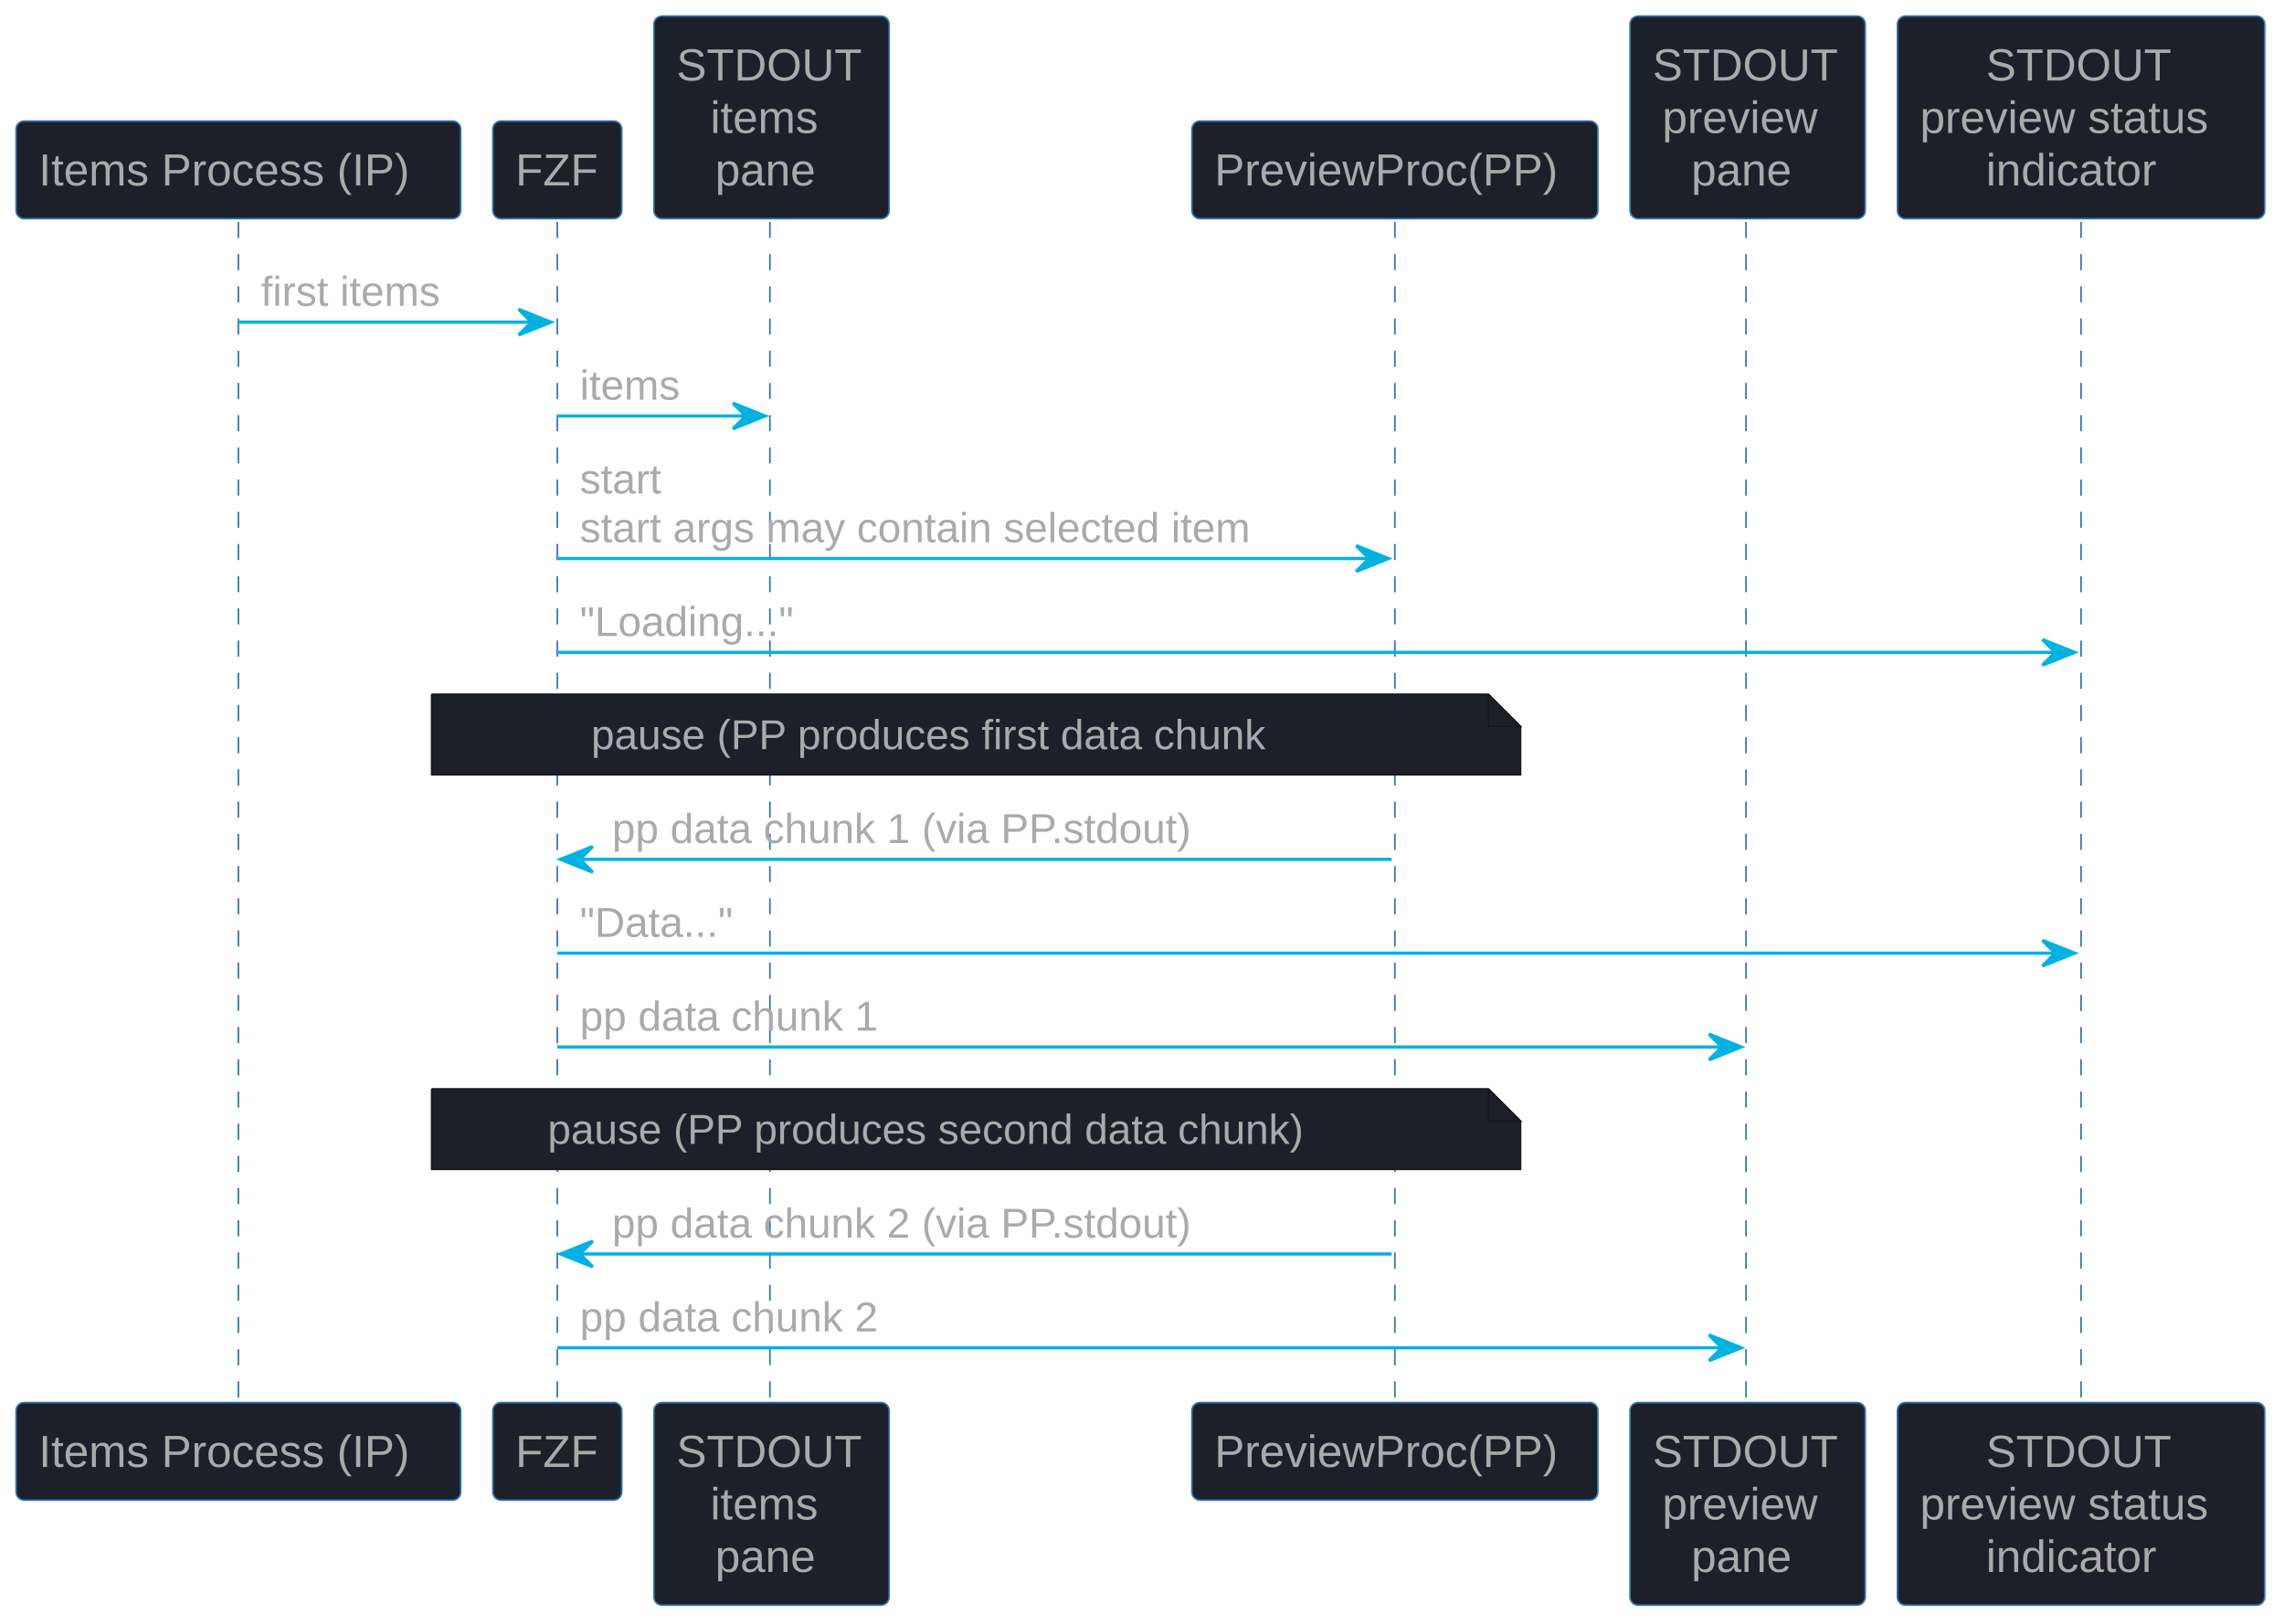
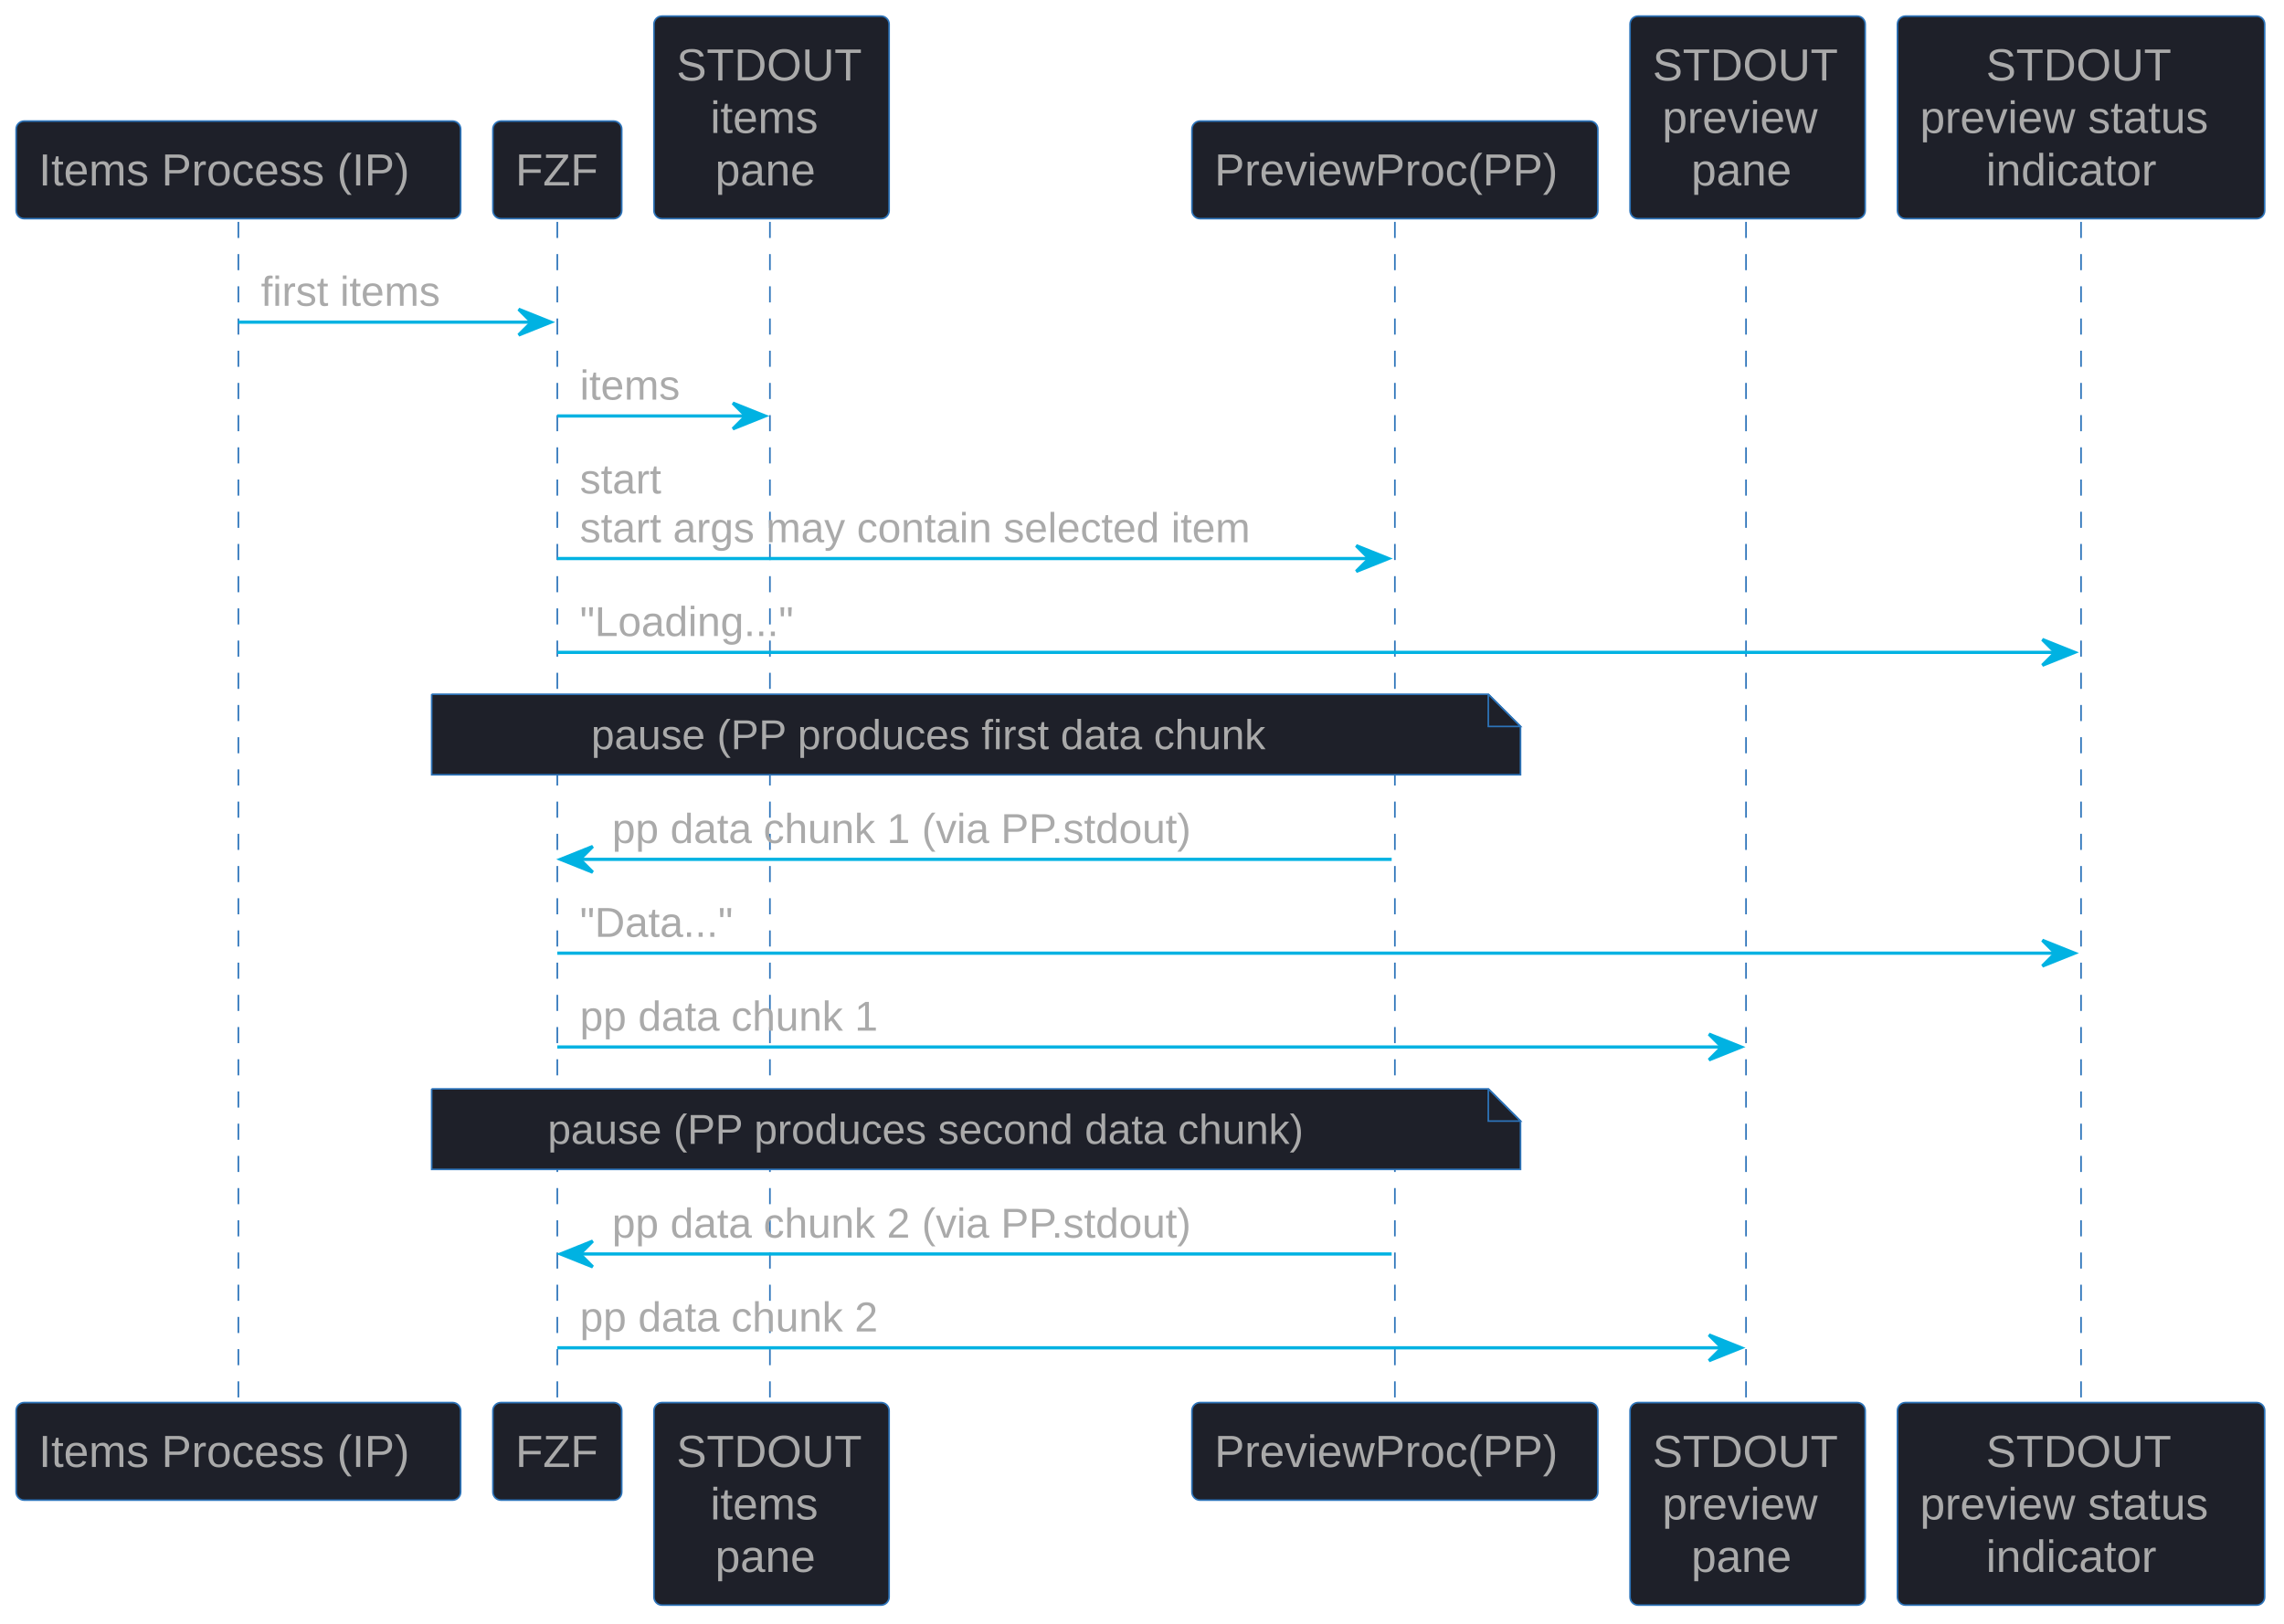
<svg xmlns="http://www.w3.org/2000/svg" contentStyleType="text/css" height="504px" preserveAspectRatio="none" style="width:709px;height:504px;" version="1.1" viewBox="0 0 709 504" width="709px" zoomAndPan="magnify">
  <defs />
  <g>
    <line style="stroke:#2D74BA;stroke-width:0.5;stroke-dasharray:5.0,5.0;" x1="74" x2="74" y1="68.891" y2="436.484" />
    <line style="stroke:#2D74BA;stroke-width:0.5;stroke-dasharray:5.0,5.0;" x1="173" x2="173" y1="68.891" y2="436.484" />
    <line style="stroke:#2D74BA;stroke-width:0.5;stroke-dasharray:5.0,5.0;" x1="239" x2="239" y1="68.891" y2="436.484" />
    <line style="stroke:#2D74BA;stroke-width:0.5;stroke-dasharray:5.0,5.0;" x1="433" x2="433" y1="68.891" y2="436.484" />
    <line style="stroke:#2D74BA;stroke-width:0.5;stroke-dasharray:5.0,5.0;" x1="542" x2="542" y1="68.891" y2="436.484" />
    <line style="stroke:#2D74BA;stroke-width:0.5;stroke-dasharray:5.0,5.0;" x1="646" x2="646" y1="68.891" y2="436.484" />
    <rect fill="#1E2029" height="30.297" rx="2.5" ry="2.5" style="stroke:#2D74BA;stroke-width:0.5;" width="138" x="5" y="37.594" />
    <text fill="#AAAAAA" font-family="Arial" font-size="14" lengthAdjust="spacing" textLength="124" x="12" y="57.589">Items Process (IP)</text>
    <rect fill="#1E2029" height="30.297" rx="2.5" ry="2.5" style="stroke:#2D74BA;stroke-width:0.5;" width="138" x="5" y="435.484" />
    <text fill="#AAAAAA" font-family="Arial" font-size="14" lengthAdjust="spacing" textLength="124" x="12" y="455.479">Items Process (IP)</text>
    <rect fill="#1E2029" height="30.297" rx="2.5" ry="2.5" style="stroke:#2D74BA;stroke-width:0.5;" width="40" x="153" y="37.594" />
    <text fill="#AAAAAA" font-family="Arial" font-size="14" lengthAdjust="spacing" textLength="26" x="160" y="57.589">FZF</text>
    <rect fill="#1E2029" height="30.297" rx="2.5" ry="2.5" style="stroke:#2D74BA;stroke-width:0.5;" width="40" x="153" y="435.484" />
    <text fill="#AAAAAA" font-family="Arial" font-size="14" lengthAdjust="spacing" textLength="26" x="160" y="455.479">FZF</text>
    <rect fill="#1E2029" height="62.891" rx="2.5" ry="2.5" style="stroke:#2D74BA;stroke-width:0.5;" width="73" x="203" y="5" />
    <text fill="#AAAAAA" font-family="Arial" font-size="14" lengthAdjust="spacing" textLength="59" x="210" y="24.995">STDOUT</text>
    <text fill="#AAAAAA" font-family="Arial" font-size="14" lengthAdjust="spacing" textLength="38" x="220.5" y="41.292">items</text>
    <text fill="#AAAAAA" font-family="Arial" font-size="14" lengthAdjust="spacing" textLength="35" x="222" y="57.589">pane</text>
    <rect fill="#1E2029" height="62.891" rx="2.5" ry="2.5" style="stroke:#2D74BA;stroke-width:0.5;" width="73" x="203" y="435.484" />
    <text fill="#AAAAAA" font-family="Arial" font-size="14" lengthAdjust="spacing" textLength="59" x="210" y="455.479">STDOUT</text>
    <text fill="#AAAAAA" font-family="Arial" font-size="14" lengthAdjust="spacing" textLength="38" x="220.5" y="471.776">items</text>
    <text fill="#AAAAAA" font-family="Arial" font-size="14" lengthAdjust="spacing" textLength="35" x="222" y="488.073">pane</text>
    <rect fill="#1E2029" height="30.297" rx="2.5" ry="2.5" style="stroke:#2D74BA;stroke-width:0.5;" width="126" x="370" y="37.594" />
    <text fill="#AAAAAA" font-family="Arial" font-size="14" lengthAdjust="spacing" textLength="112" x="377" y="57.589">PreviewProc(PP)</text>
    <rect fill="#1E2029" height="30.297" rx="2.5" ry="2.5" style="stroke:#2D74BA;stroke-width:0.5;" width="126" x="370" y="435.484" />
    <text fill="#AAAAAA" font-family="Arial" font-size="14" lengthAdjust="spacing" textLength="112" x="377" y="455.479">PreviewProc(PP)</text>
    <rect fill="#1E2029" height="62.891" rx="2.5" ry="2.5" style="stroke:#2D74BA;stroke-width:0.5;" width="73" x="506" y="5" />
    <text fill="#AAAAAA" font-family="Arial" font-size="14" lengthAdjust="spacing" textLength="59" x="513" y="24.995">STDOUT</text>
    <text fill="#AAAAAA" font-family="Arial" font-size="14" lengthAdjust="spacing" textLength="53" x="516" y="41.292">preview</text>
    <text fill="#AAAAAA" font-family="Arial" font-size="14" lengthAdjust="spacing" textLength="35" x="525" y="57.589">pane</text>
    <rect fill="#1E2029" height="62.891" rx="2.5" ry="2.5" style="stroke:#2D74BA;stroke-width:0.5;" width="73" x="506" y="435.484" />
    <text fill="#AAAAAA" font-family="Arial" font-size="14" lengthAdjust="spacing" textLength="59" x="513" y="455.479">STDOUT</text>
    <text fill="#AAAAAA" font-family="Arial" font-size="14" lengthAdjust="spacing" textLength="53" x="516" y="471.776">preview</text>
    <text fill="#AAAAAA" font-family="Arial" font-size="14" lengthAdjust="spacing" textLength="35" x="525" y="488.073">pane</text>
    <rect fill="#1E2029" height="62.891" rx="2.5" ry="2.5" style="stroke:#2D74BA;stroke-width:0.5;" width="114" x="589" y="5" />
    <text fill="#AAAAAA" font-family="Arial" font-size="14" lengthAdjust="spacing" textLength="59" x="616.5" y="24.995">STDOUT</text>
    <text fill="#AAAAAA" font-family="Arial" font-size="14" lengthAdjust="spacing" textLength="100" x="596" y="41.292">preview status</text>
    <text fill="#AAAAAA" font-family="Arial" font-size="14" lengthAdjust="spacing" textLength="59" x="616.5" y="57.589">indicator</text>
    <rect fill="#1E2029" height="62.891" rx="2.5" ry="2.5" style="stroke:#2D74BA;stroke-width:0.5;" width="114" x="589" y="435.484" />
    <text fill="#AAAAAA" font-family="Arial" font-size="14" lengthAdjust="spacing" textLength="59" x="616.5" y="455.479">STDOUT</text>
    <text fill="#AAAAAA" font-family="Arial" font-size="14" lengthAdjust="spacing" textLength="100" x="596" y="471.776">preview status</text>
    <text fill="#AAAAAA" font-family="Arial" font-size="14" lengthAdjust="spacing" textLength="59" x="616.5" y="488.073">indicator</text>
    <polygon fill="#00B2E2" points="161,96.023,171,100.023,161,104.023,165,100.023" style="stroke:#00B2E2;stroke-width:1.0;" />
    <line style="stroke:#00B2E2;stroke-width:1.0;" x1="74" x2="167" y1="100.023" y2="100.023" />
    <text fill="#AAAAAA" font-family="Arial" font-size="13" lengthAdjust="spacing" textLength="64" x="81" y="94.957">first items</text>
    <polygon fill="#00B2E2" points="227.5,125.156,237.5,129.156,227.5,133.156,231.5,129.156" style="stroke:#00B2E2;stroke-width:1.0;" />
    <line style="stroke:#00B2E2;stroke-width:1.0;" x1="173" x2="233.5" y1="129.156" y2="129.156" />
    <text fill="#AAAAAA" font-family="Arial" font-size="13" lengthAdjust="spacing" textLength="36" x="180" y="124.09">items</text>
    <polygon fill="#00B2E2" points="421,169.422,431,173.422,421,177.422,425,173.422" style="stroke:#00B2E2;stroke-width:1.0;" />
    <line style="stroke:#00B2E2;stroke-width:1.0;" x1="173" x2="427" y1="173.422" y2="173.422" />
    <text fill="#AAAAAA" font-family="Arial" font-size="13" lengthAdjust="spacing" textLength="30" x="180" y="153.223">start</text>
    <text fill="#AAAAAA" font-family="Arial" font-size="13" lengthAdjust="spacing" textLength="236" x="180" y="168.356">start args may contain selected item</text>
    <polygon fill="#00B2E2" points="634,198.555,644,202.555,634,206.555,638,202.555" style="stroke:#00B2E2;stroke-width:1.0;" />
    <line style="stroke:#00B2E2;stroke-width:1.0;" x1="173" x2="640" y1="202.555" y2="202.555" />
    <text fill="#AAAAAA" font-family="Arial" font-size="13" lengthAdjust="spacing" textLength="72" x="180" y="197.489">"Loading..."</text>
-     <path d="M134,215.555 L134,240.555 L472,240.555 L472,225.555 L462,215.555 L134,215.555 " fill="#1E2029" style="stroke:#181818;stroke-width:0.5;" />
-     <path d="M462,215.555 L462,225.555 L472,225.555 L462,215.555 " fill="#1E2029" style="stroke:#181818;stroke-width:0.5;" />
+     <path d="M134,215.555 L134,240.555 L472,240.555 L472,225.555 L462,215.555 L134,215.555 " fill="#1E2029" style="stroke:#2D74BA;stroke-width:0.5;" />
+     <path d="M462,215.555 L462,225.555 L472,225.555 L462,215.555 " fill="#1E2029" style="stroke:#2D74BA;stroke-width:0.5;" />
    <text fill="#AAAAAA" font-family="Arial" font-size="13" lengthAdjust="spacing" textLength="230" x="183.5" y="232.622">pause (PP produces first data chunk</text>
    <polygon fill="#00B2E2" points="184,262.82,174,266.82,184,270.82,180,266.82" style="stroke:#00B2E2;stroke-width:1.0;" />
    <line style="stroke:#00B2E2;stroke-width:1.0;" x1="178" x2="432" y1="266.82" y2="266.82" />
    <text fill="#AAAAAA" font-family="Arial" font-size="13" lengthAdjust="spacing" textLength="200" x="190" y="261.754">pp data chunk 1 (via PP.stdout)</text>
    <polygon fill="#00B2E2" points="634,291.953,644,295.953,634,299.953,638,295.953" style="stroke:#00B2E2;stroke-width:1.0;" />
    <line style="stroke:#00B2E2;stroke-width:1.0;" x1="173" x2="640" y1="295.953" y2="295.953" />
    <text fill="#AAAAAA" font-family="Arial" font-size="13" lengthAdjust="spacing" textLength="53" x="180" y="290.887">"Data..."</text>
    <polygon fill="#00B2E2" points="530.5,321.086,540.5,325.086,530.5,329.086,534.5,325.086" style="stroke:#00B2E2;stroke-width:1.0;" />
    <line style="stroke:#00B2E2;stroke-width:1.0;" x1="173" x2="536.5" y1="325.086" y2="325.086" />
    <text fill="#AAAAAA" font-family="Arial" font-size="13" lengthAdjust="spacing" textLength="103" x="180" y="320.02">pp data chunk 1</text>
-     <path d="M134,338.086 L134,363.086 L472,363.086 L472,348.086 L462,338.086 L134,338.086 " fill="#1E2029" style="stroke:#181818;stroke-width:0.5;" />
-     <path d="M462,338.086 L462,348.086 L472,348.086 L462,338.086 " fill="#1E2029" style="stroke:#181818;stroke-width:0.5;" />
+     <path d="M134,338.086 L134,363.086 L472,363.086 L472,348.086 L462,338.086 L134,338.086 " fill="#1E2029" style="stroke:#2D74BA;stroke-width:0.5;" />
+     <path d="M462,338.086 L462,348.086 L472,348.086 L462,338.086 " fill="#1E2029" style="stroke:#2D74BA;stroke-width:0.5;" />
    <text fill="#AAAAAA" font-family="Arial" font-size="13" lengthAdjust="spacing" textLength="257" x="170" y="355.153">pause (PP produces second data chunk)</text>
    <polygon fill="#00B2E2" points="184,385.352,174,389.352,184,393.352,180,389.352" style="stroke:#00B2E2;stroke-width:1.0;" />
    <line style="stroke:#00B2E2;stroke-width:1.0;" x1="178" x2="432" y1="389.352" y2="389.352" />
    <text fill="#AAAAAA" font-family="Arial" font-size="13" lengthAdjust="spacing" textLength="200" x="190" y="384.286">pp data chunk 2 (via PP.stdout)</text>
    <polygon fill="#00B2E2" points="530.5,414.484,540.5,418.484,530.5,422.484,534.5,418.484" style="stroke:#00B2E2;stroke-width:1.0;" />
    <line style="stroke:#00B2E2;stroke-width:1.0;" x1="173" x2="536.5" y1="418.484" y2="418.484" />
    <text fill="#AAAAAA" font-family="Arial" font-size="13" lengthAdjust="spacing" textLength="103" x="180" y="413.418">pp data chunk 2</text>
  </g>
</svg>
